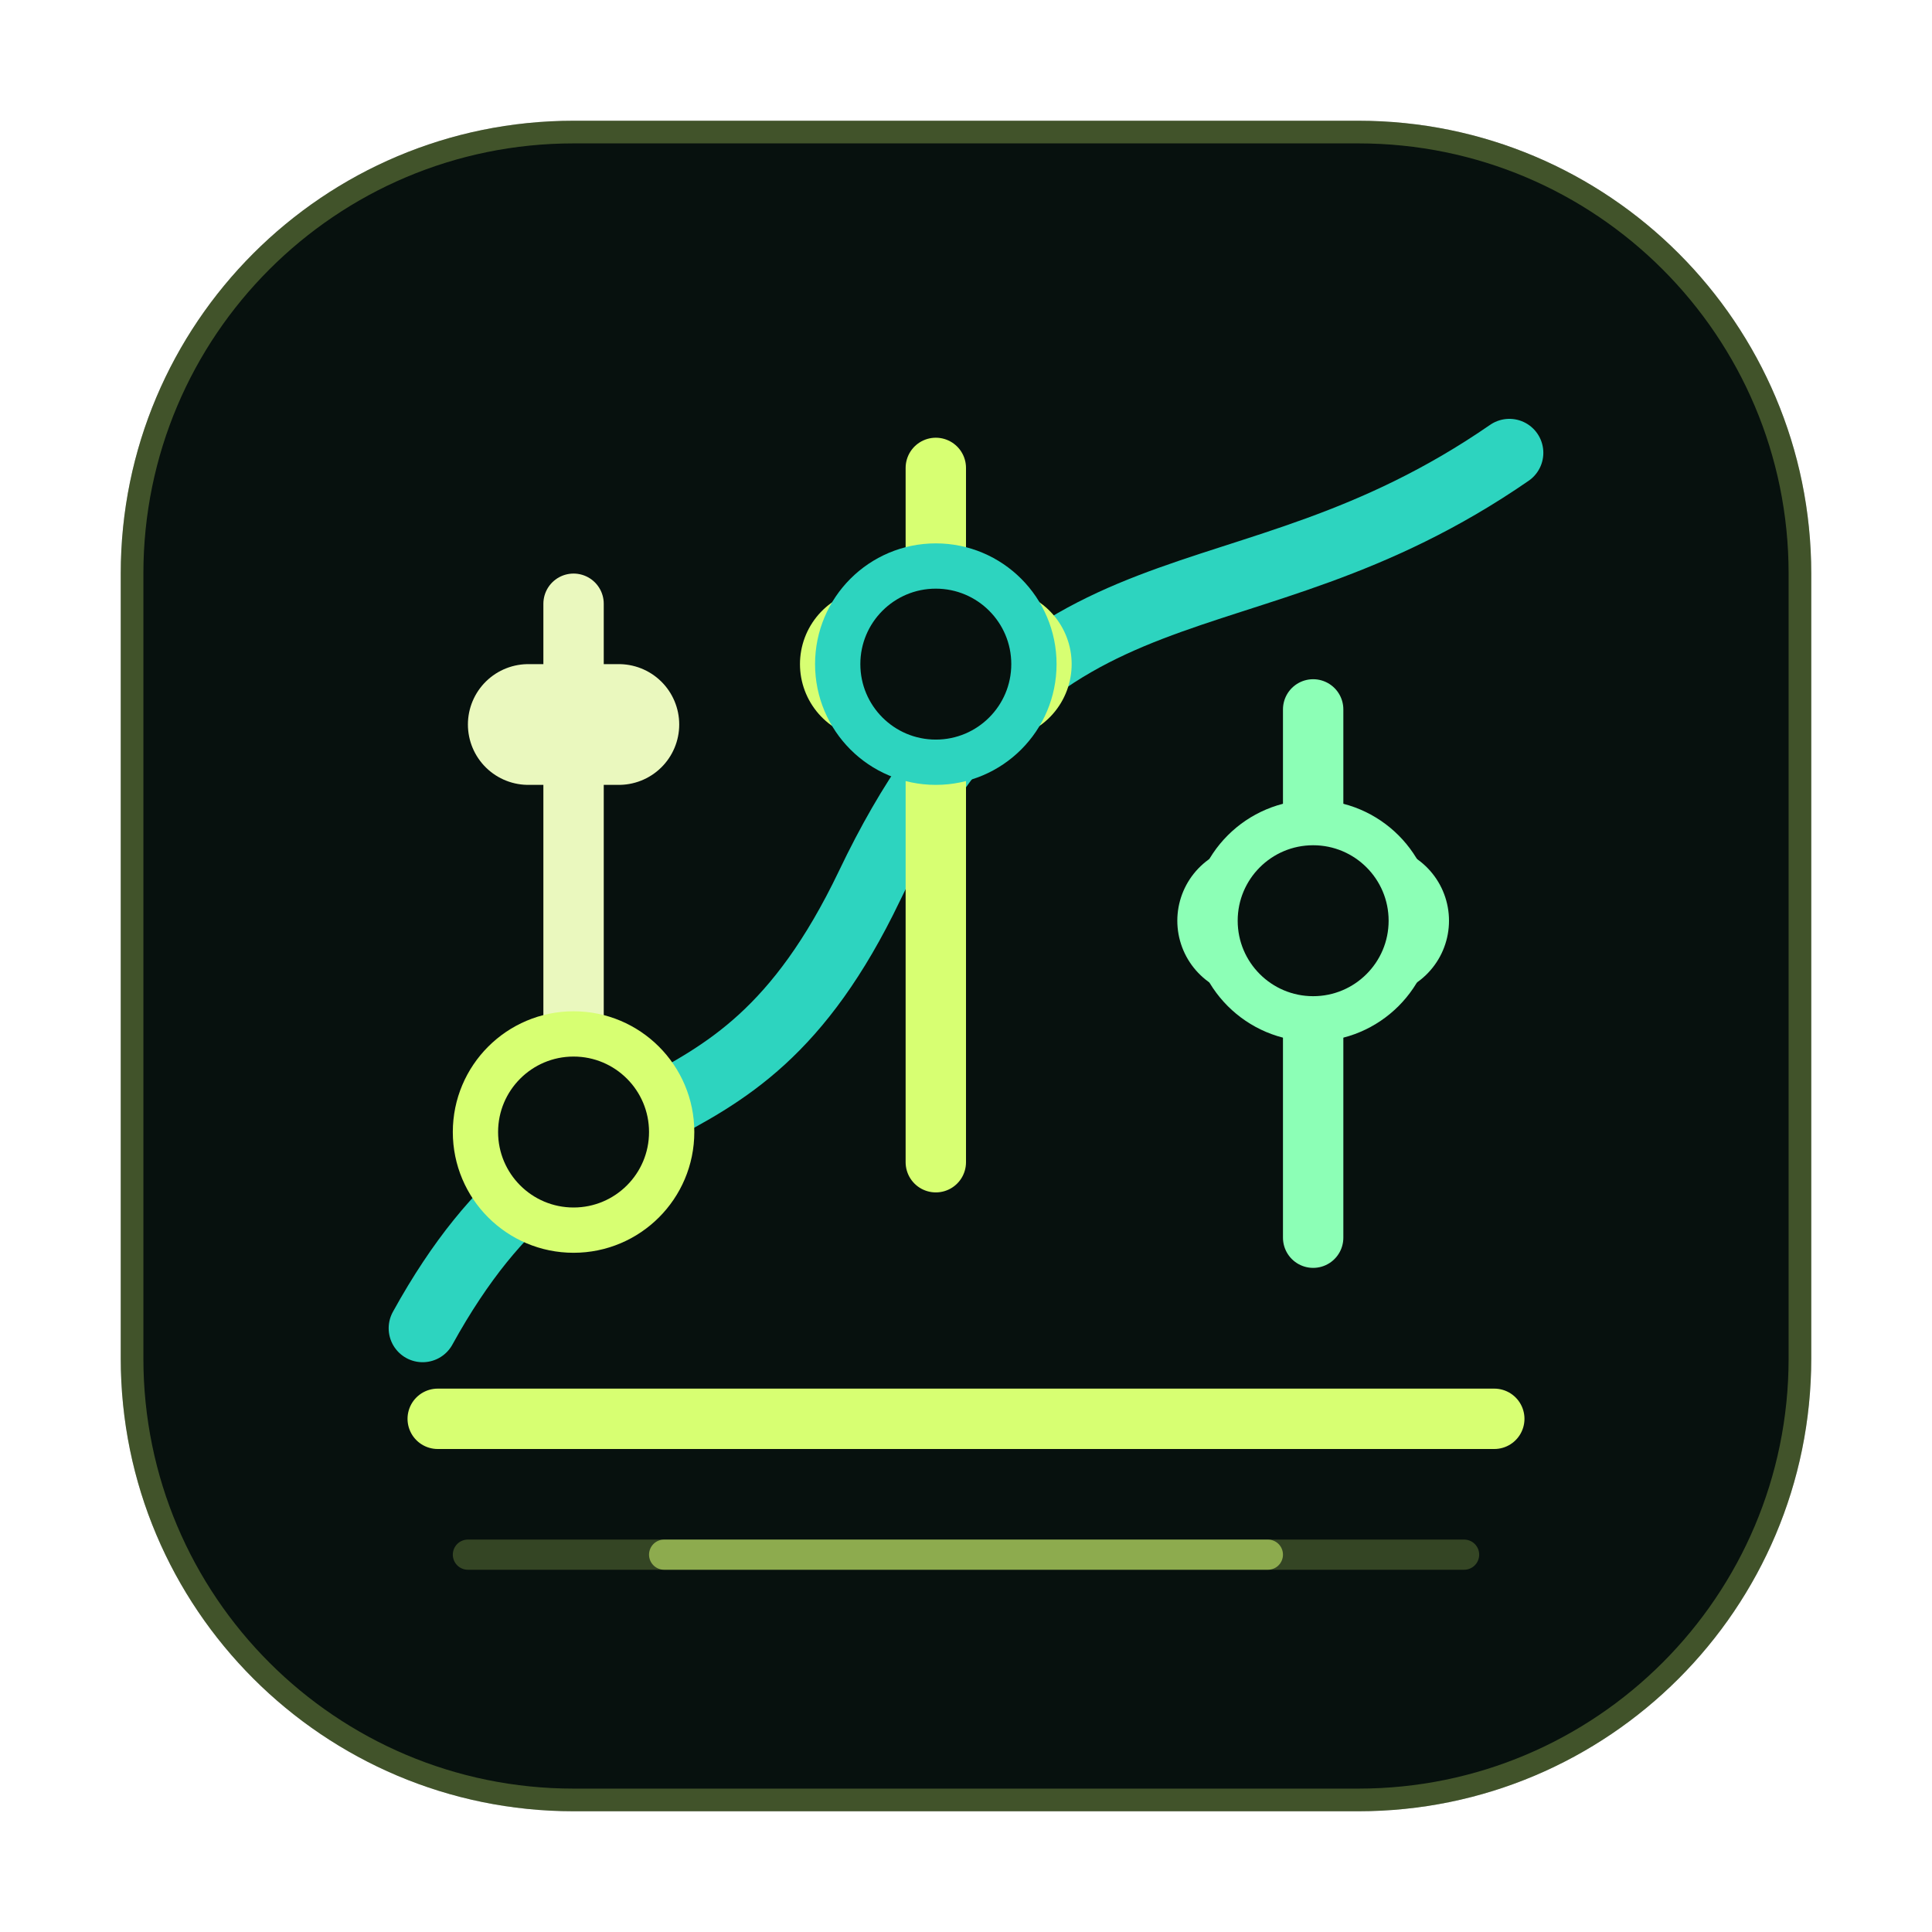
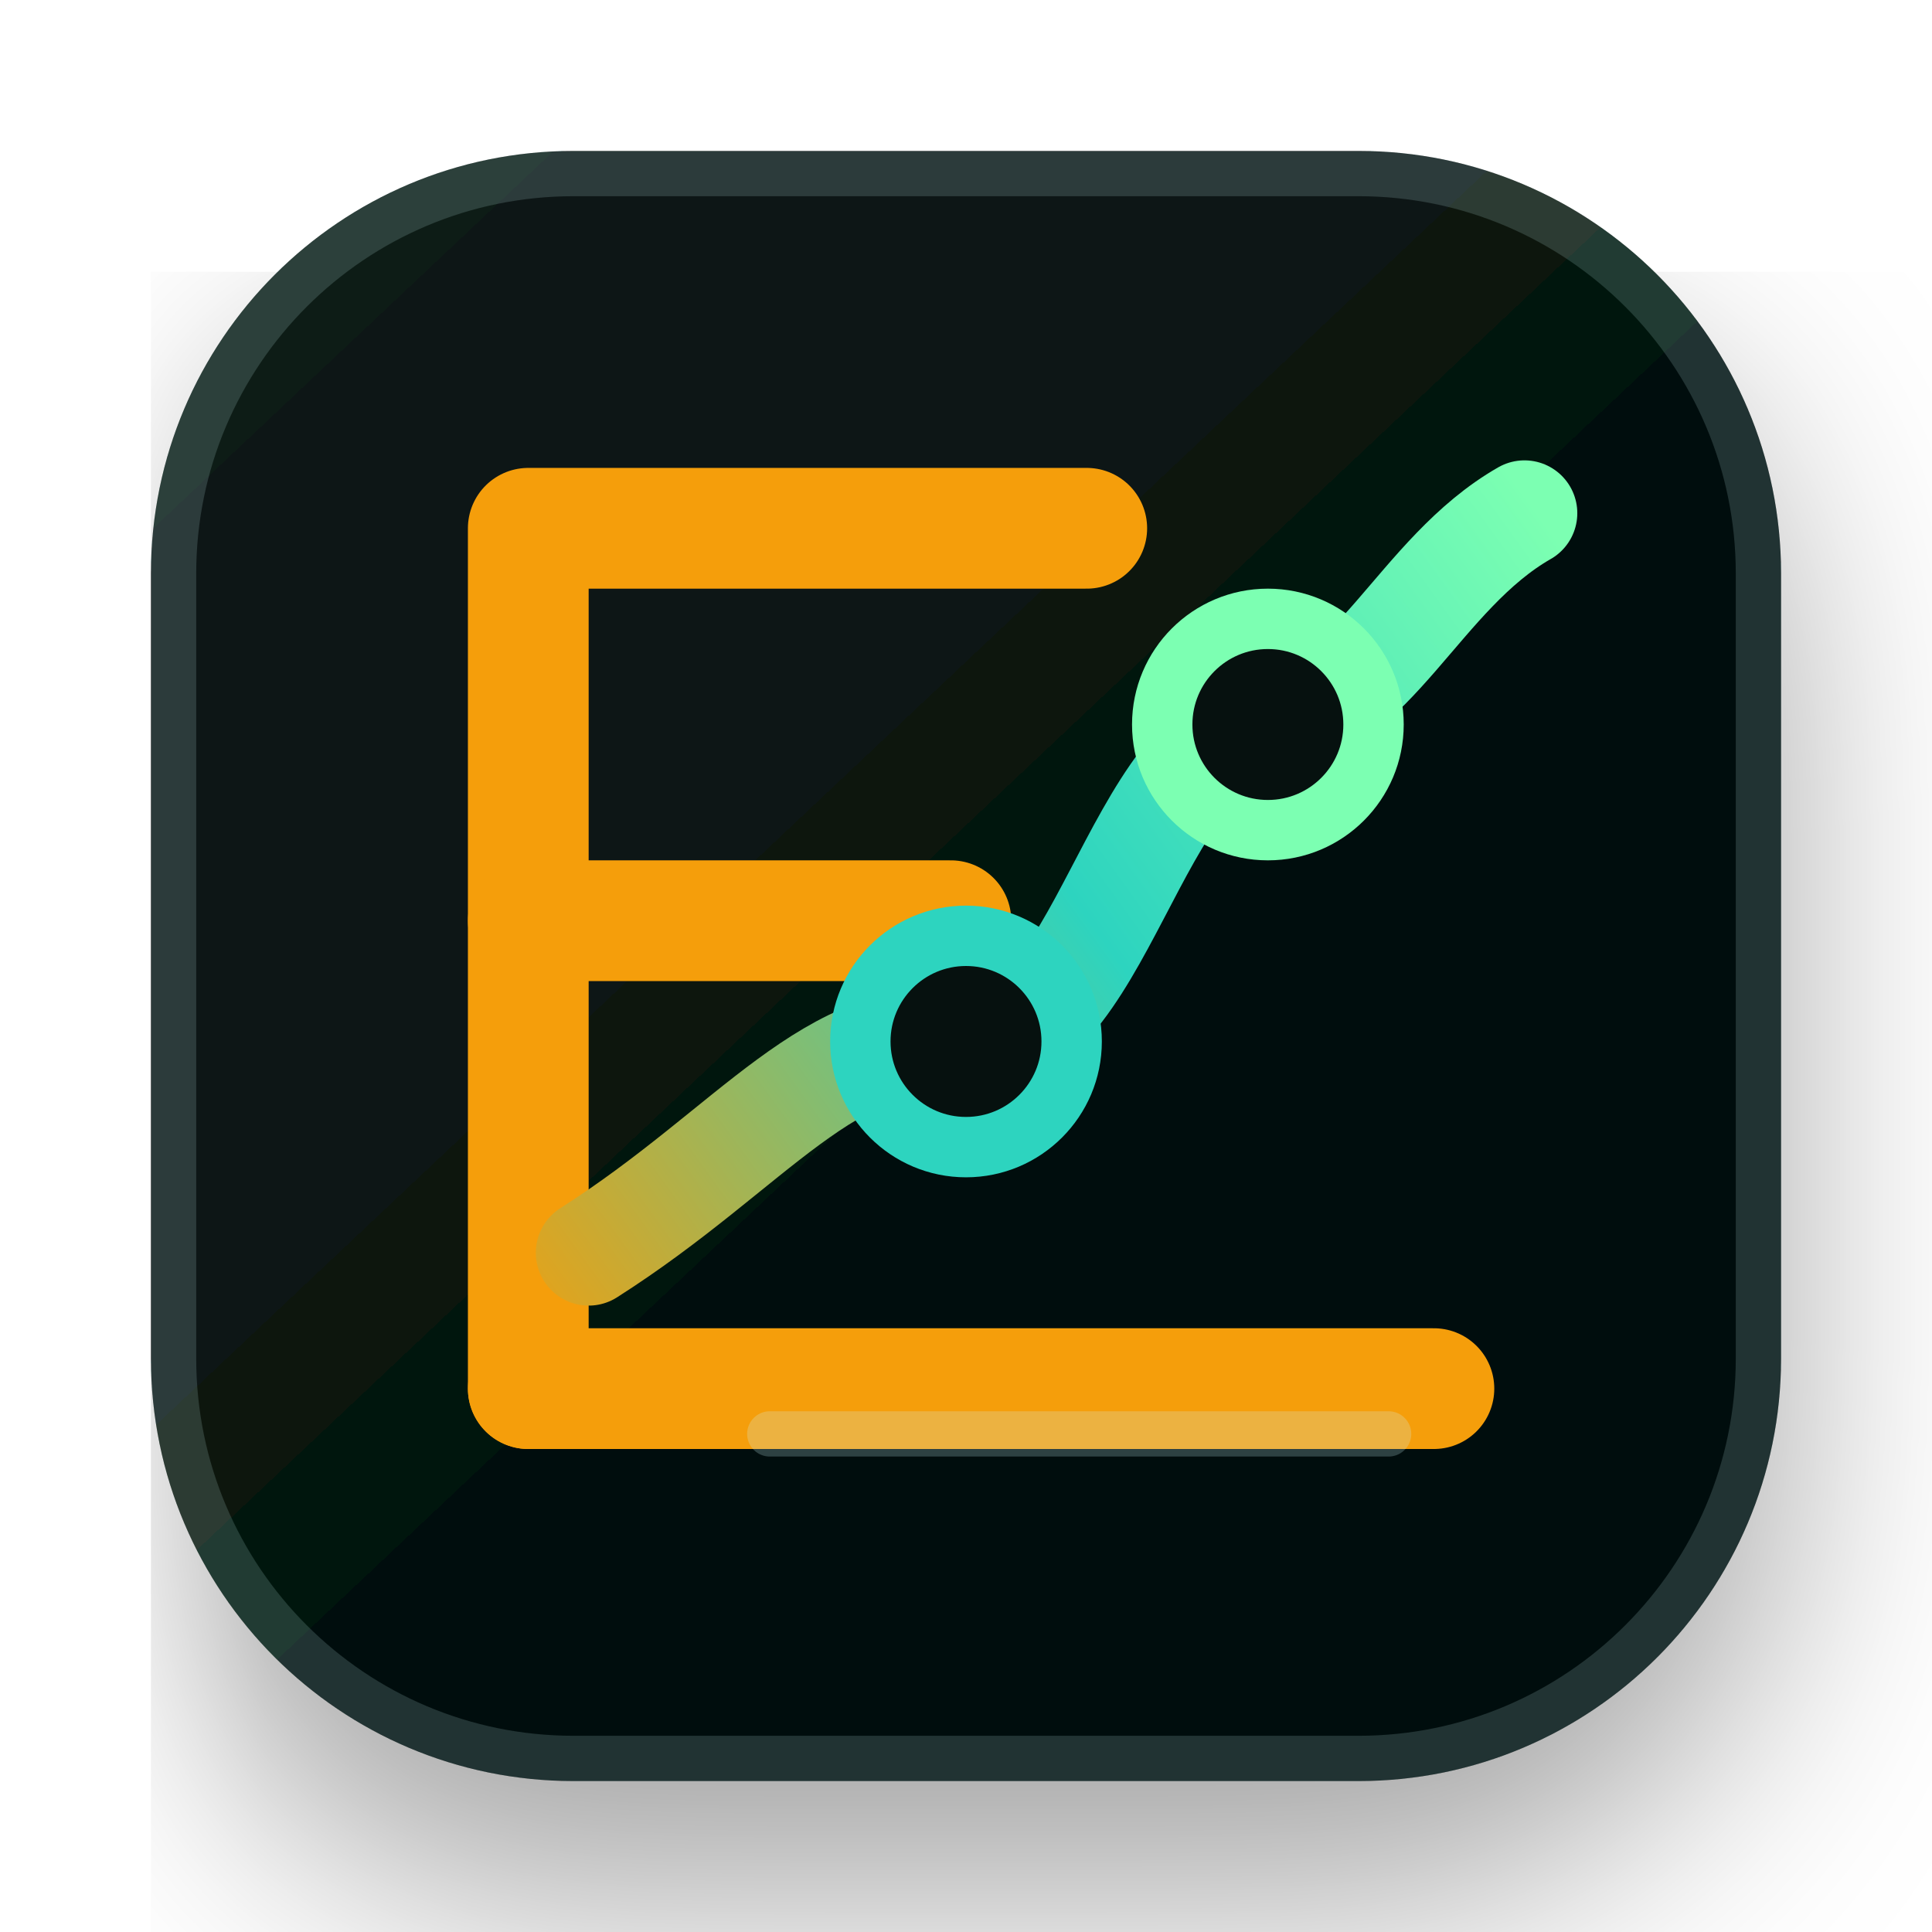
<svg xmlns="http://www.w3.org/2000/svg" width="128" height="128" viewBox="0 0 128 128" fill="none" role="img" aria-label="FinSight">
-   <rect x="8" y="8" width="112" height="112" rx="30" fill="#07110E" />
-   <rect x="8.75" y="8.75" width="110.5" height="110.5" rx="29.25" stroke="#D7FF72" stroke-opacity=".28" stroke-width="1.5" />
-   <path d="M28 88C38.2 69.5 48.3 78.1 57.6 58.7C68.8 35.2 81.9 42.5 100 30" stroke="#2DD4BF" stroke-width="4.5" stroke-linecap="round" />
-   <path d="M29 94H99" stroke="#D7FF72" stroke-width="4" stroke-linecap="round" />
-   <path d="M38 40V75" stroke="#EAF8BE" stroke-width="4" stroke-linecap="round" />
-   <path d="M35 48H41" stroke="#EAF8BE" stroke-width="8" stroke-linecap="round" />
-   <path d="M62 31V77" stroke="#D7FF72" stroke-width="4" stroke-linecap="round" />
-   <path d="M58 44H66" stroke="#D7FF72" stroke-width="10" stroke-linecap="round" />
-   <path d="M87 47V82" stroke="#8CFFB6" stroke-width="4" stroke-linecap="round" />
-   <path d="M83 61H91" stroke="#8CFFB6" stroke-width="10" stroke-linecap="round" />
-   <circle cx="38" cy="75" r="6.5" fill="#07110E" stroke="#D7FF72" stroke-width="3" />
-   <circle cx="62" cy="44" r="6.5" fill="#07110E" stroke="#2DD4BF" stroke-width="3" />
-   <circle cx="87" cy="61" r="6.5" fill="#07110E" stroke="#8CFFB6" stroke-width="3" />
-   <path d="M31 103H97" stroke="#D7FF72" stroke-opacity=".22" stroke-width="2" stroke-linecap="round" />
-   <path d="M44 103H84" stroke="#D7FF72" stroke-opacity=".55" stroke-width="2" stroke-linecap="round" />
+   <defs>
+     <linearGradient id="bg" x1="16" y1="14" x2="114" y2="118" gradientUnits="userSpaceOnUse">
+       <stop stop-color="#0A1B18" />
+       <stop offset="1" stop-color="#020807" />
+     </linearGradient>
+     <linearGradient id="signal" x1="30" y1="86" x2="102" y2="34" gradientUnits="userSpaceOnUse">
+       <stop stop-color="#F59E0B" />
+       <stop offset=".55" stop-color="#2DD4BF" />
+       <stop offset="1" stop-color="#7CFFB2" />
+     </linearGradient>
+     <filter id="shadow" x="0" y="0" width="128" height="128" color-interpolation-filters="sRGB">
+       <feDropShadow dx="0" dy="8" stdDeviation="8" flood-color="#00110D" flood-opacity=".35" />
+     </filter>
+   </defs>
+   <rect x="10" y="10" width="108" height="108" rx="28" fill="url(#bg)" filter="url(#shadow)" />
+   <rect x="11.5" y="11.5" width="105" height="105" rx="26.5" stroke="#CFFAFE" stroke-opacity=".16" stroke-width="3" />
+   <path d="M35 92V35H72" stroke="#F59E0B" stroke-width="8" stroke-linecap="round" stroke-linejoin="round" />
+   <path d="M35 61H63" stroke="#F59E0B" stroke-width="8" stroke-linecap="round" />
+   <path d="M35 92H95" stroke="#F59E0B" stroke-width="8" stroke-linecap="round" />
+   <path d="M39 83C50 76 55 68 64 69C73 70 75 49 84 48C91 47 94 38 101 34" stroke="url(#signal)" stroke-width="7" stroke-linecap="round" stroke-linejoin="round" />
+   <circle cx="64" cy="69" r="7" fill="#06110F" stroke="#2DD4BF" stroke-width="4" />
+   <circle cx="84" cy="48" r="7" fill="#06110F" stroke="#7CFFB2" stroke-width="4" />
+   <path d="M51 95H92" stroke="#CFFAFE" stroke-opacity=".22" stroke-width="3" stroke-linecap="round" />
</svg>
